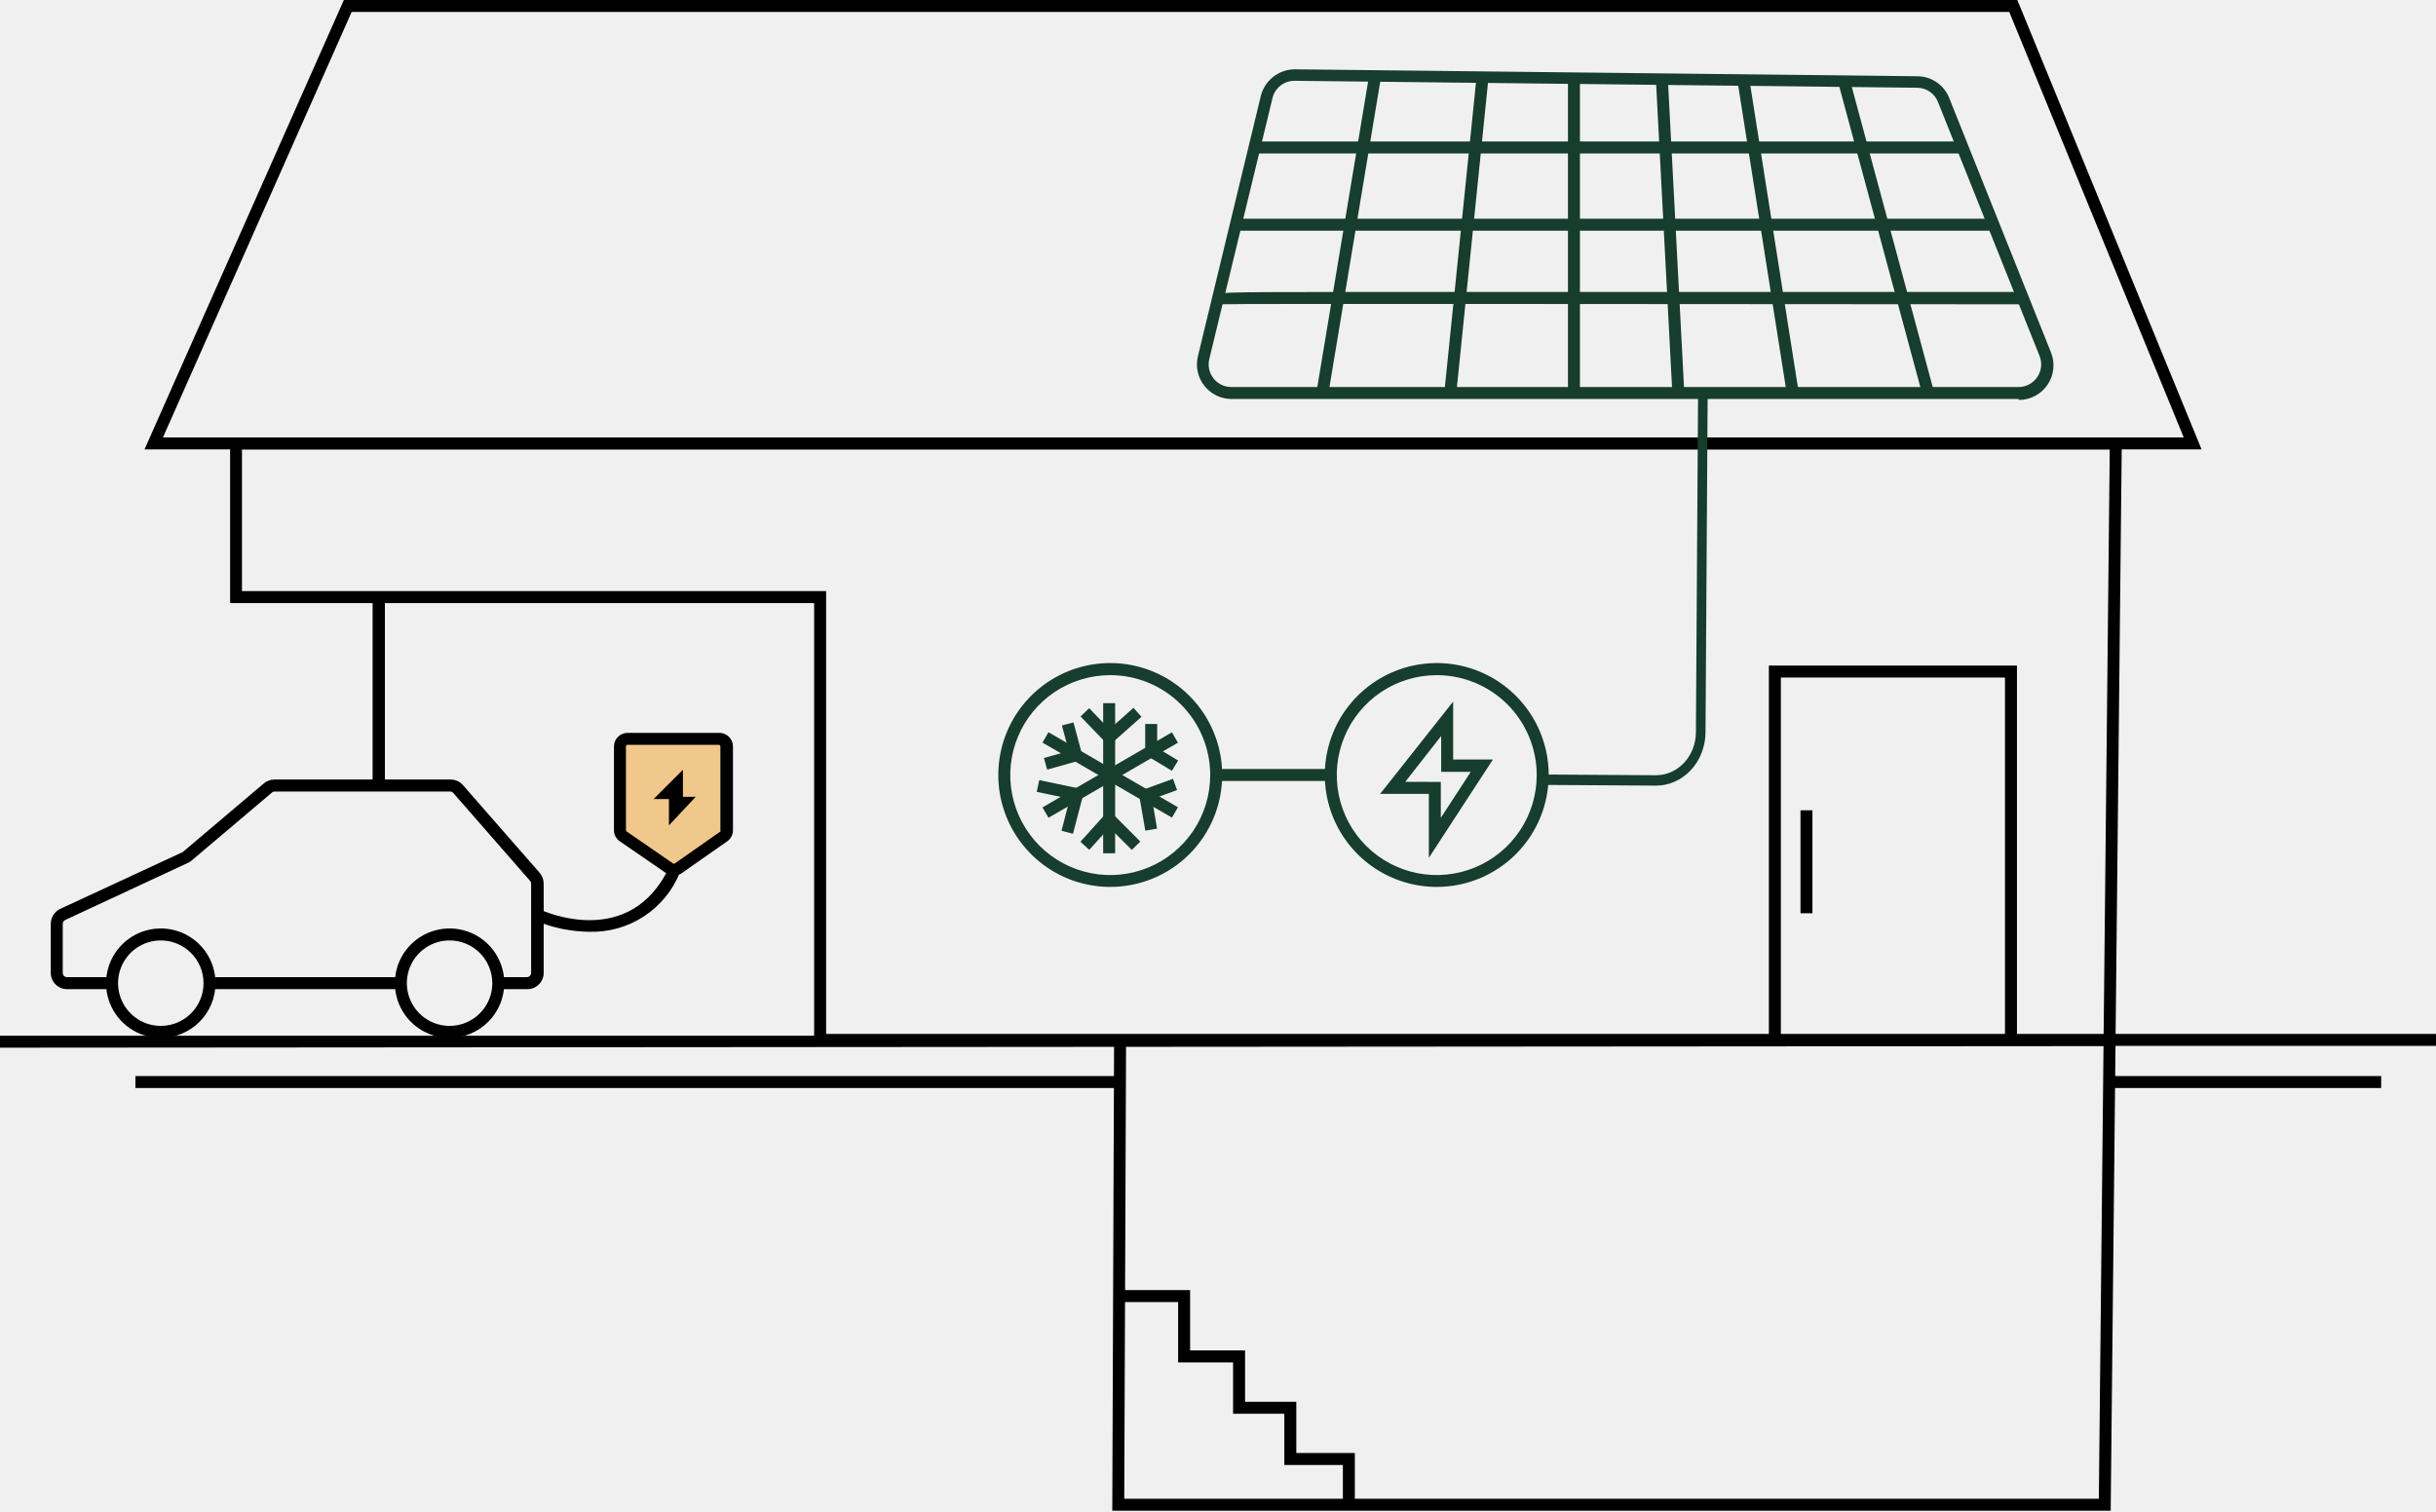
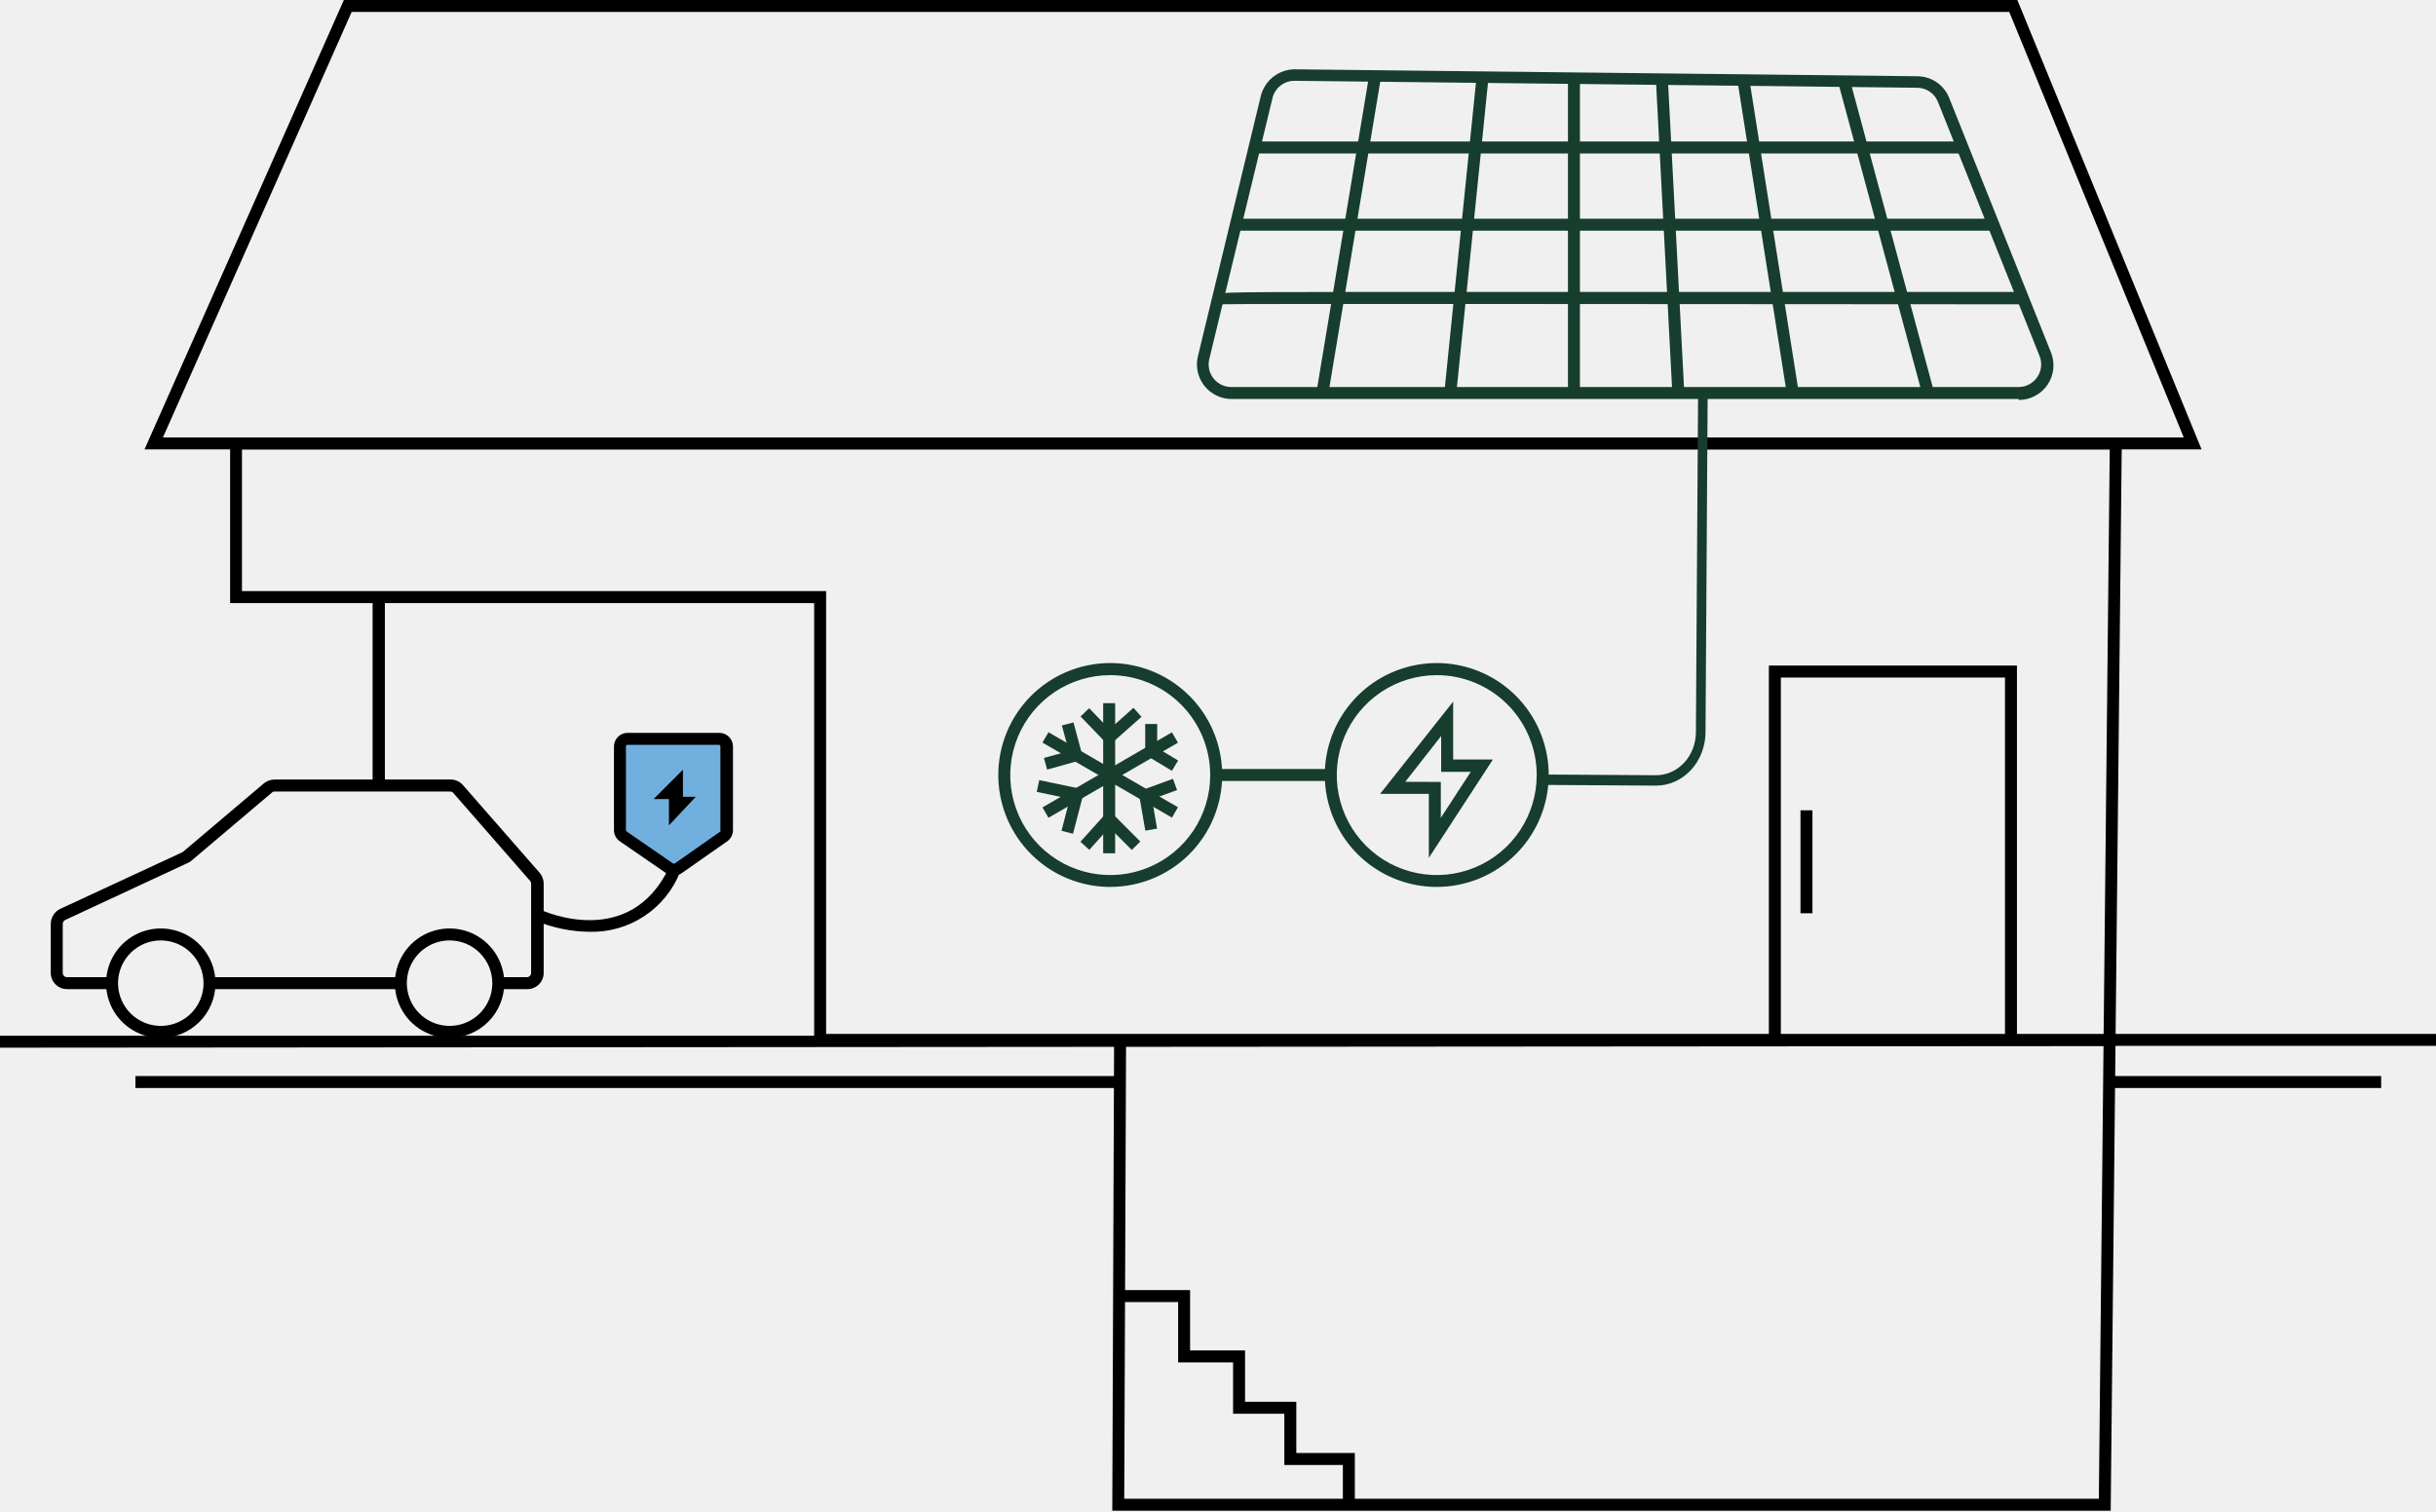
<svg xmlns="http://www.w3.org/2000/svg" width="340" height="211" viewBox="0 0 340 211" fill="none">
  <g clip-path="url(#clip0_483_79)">
    <path d="M307.28 62.733H20.17L47.994 0H281.562L281.779 0.518L307.28 62.733ZM22.743 61.062H304.79L280.442 1.671H49.08L22.743 61.062Z" fill="black" />
    <path d="M294.596 210.891H155.244L155.495 146.137L0 146.254V144.583H113.634V84.189H32.118V61.062H296.151L295.282 144.332H340V146.003H295.265L294.596 210.891ZM156.915 209.22H292.942L293.594 146.036L157.166 146.137L156.915 209.22ZM115.305 144.332H293.611L294.463 62.733H33.773V82.518H115.305V144.332Z" fill="black" />
    <path d="M332.347 150.214H294.379V151.885H332.347V150.214Z" fill="black" />
    <path d="M156.314 150.214H18.9V151.885H156.314V150.214Z" fill="black" />
    <path d="M189.101 210.056H187.429V204.508H179.258V197.356H172.106V190.187H164.435V181.765H156.197V180.094H166.106V188.516H173.777V195.685H180.929V202.837H189.101V210.056Z" fill="black" />
    <path d="M73.662 138.082H70.186V136.411H73.528C73.688 136.411 73.841 136.348 73.953 136.235C74.066 136.122 74.13 135.969 74.13 135.809V123.36C74.13 123.212 74.077 123.069 73.979 122.959L63.267 110.693C63.211 110.629 63.141 110.579 63.063 110.544C62.986 110.51 62.901 110.492 62.816 110.492H38.335C38.264 110.491 38.194 110.503 38.128 110.529C38.062 110.555 38.001 110.593 37.95 110.643L26.738 120.135C26.591 120.269 26.421 120.377 26.236 120.452L9.107 128.423C9.002 128.471 8.913 128.549 8.851 128.647C8.788 128.745 8.756 128.859 8.757 128.975V135.809C8.757 135.969 8.82 136.122 8.933 136.235C9.046 136.348 9.199 136.411 9.358 136.411H15.591V138.082H9.358C8.755 138.082 8.177 137.843 7.751 137.416C7.325 136.99 7.085 136.412 7.085 135.809V128.975C7.085 128.546 7.204 128.125 7.428 127.759C7.652 127.393 7.973 127.097 8.355 126.902L25.501 118.948L36.831 109.356C37.246 109.017 37.765 108.828 38.301 108.821H62.95C63.268 108.827 63.582 108.9 63.87 109.035C64.158 109.171 64.414 109.365 64.621 109.607L75.333 121.856C75.687 122.277 75.882 122.809 75.884 123.36V135.809C75.884 136.404 75.652 136.974 75.236 137.399C74.821 137.824 74.256 138.069 73.662 138.082Z" fill="black" />
    <path d="M55.931 136.411H29.177V138.082H55.931V136.411Z" fill="black" />
    <path d="M62.749 144.883C61.239 144.883 59.762 144.435 58.506 143.596C57.251 142.757 56.272 141.564 55.694 140.169C55.116 138.773 54.964 137.238 55.259 135.756C55.554 134.275 56.281 132.914 57.349 131.846C58.417 130.778 59.778 130.051 61.259 129.756C62.741 129.461 64.276 129.613 65.672 130.191C67.067 130.769 68.26 131.748 69.099 133.003C69.938 134.259 70.386 135.736 70.386 137.246C70.382 139.27 69.576 141.21 68.144 142.641C66.713 144.073 64.773 144.879 62.749 144.883ZM62.749 131.28C61.569 131.28 60.416 131.63 59.435 132.286C58.454 132.941 57.689 133.873 57.237 134.963C56.786 136.053 56.668 137.253 56.898 138.41C57.128 139.567 57.696 140.63 58.531 141.465C59.365 142.299 60.428 142.867 61.585 143.097C62.743 143.328 63.942 143.209 65.032 142.758C66.122 142.306 67.054 141.542 67.71 140.561C68.365 139.58 68.715 138.426 68.715 137.246C68.715 135.664 68.086 134.147 66.968 133.028C65.849 131.909 64.331 131.28 62.749 131.28Z" fill="black" />
    <path d="M22.376 144.884C20.868 144.871 19.398 144.412 18.151 143.564C16.904 142.717 15.936 141.52 15.368 140.123C14.8 138.727 14.659 137.193 14.961 135.717C15.263 134.24 15.995 132.885 17.066 131.824C18.137 130.762 19.497 130.042 20.977 129.752C22.457 129.463 23.989 129.618 25.38 130.198C26.772 130.778 27.961 131.757 28.797 133.011C29.633 134.266 30.079 135.739 30.079 137.247C30.079 138.255 29.88 139.254 29.492 140.185C29.104 141.116 28.535 141.961 27.819 142.671C27.103 143.381 26.253 143.942 25.319 144.322C24.384 144.702 23.384 144.893 22.376 144.884ZM22.376 131.281C21.199 131.294 20.052 131.655 19.08 132.319C18.108 132.982 17.353 133.919 16.912 135.01C16.471 136.101 16.362 137.298 16.6 138.451C16.837 139.604 17.411 140.661 18.248 141.488C19.085 142.316 20.148 142.878 21.303 143.103C22.458 143.327 23.654 143.205 24.741 142.752C25.827 142.298 26.755 141.534 27.407 140.554C28.06 139.575 28.408 138.424 28.408 137.247C28.408 136.458 28.252 135.677 27.948 134.948C27.644 134.22 27.198 133.56 26.637 133.005C26.076 132.45 25.411 132.012 24.679 131.716C23.948 131.42 23.165 131.272 22.376 131.281Z" fill="black" />
    <path d="M53.709 83.353H52.038V109.673H53.709V83.353Z" fill="black" />
    <path d="M248.558 145.235H246.887V92.913H281.512V145.168H279.841V94.584H248.558V145.235Z" fill="black" />
    <path d="M252.969 113.116H251.298V127.488H252.969V113.116Z" fill="black" />
    <path d="M155.645 98.16H153.974V119.116H155.645V98.16Z" fill="#163D2D" />
-     <path d="M86.529 115.89V104.192C86.529 103.913 86.64 103.645 86.837 103.448C87.035 103.251 87.302 103.14 87.582 103.14H100.416C100.695 103.14 100.963 103.251 101.16 103.448C101.357 103.645 101.468 103.913 101.468 104.192V115.89C101.469 116.061 101.429 116.229 101.35 116.38C101.271 116.532 101.157 116.662 101.017 116.759L94.667 121.221C94.49 121.344 94.281 121.41 94.065 121.41C93.85 121.41 93.64 121.344 93.464 121.221L86.98 116.759C86.84 116.662 86.726 116.532 86.647 116.38C86.569 116.229 86.528 116.061 86.529 115.89Z" fill="#F1C88B" />
+     <path d="M86.529 115.89V104.192C86.529 103.913 86.64 103.645 86.837 103.448C87.035 103.251 87.302 103.14 87.582 103.14H100.416C100.695 103.14 100.963 103.251 101.16 103.448C101.357 103.645 101.468 103.913 101.468 104.192V115.89C101.469 116.061 101.429 116.229 101.35 116.38C101.271 116.532 101.157 116.662 101.017 116.759L94.667 121.221C94.49 121.344 94.281 121.41 94.065 121.41C93.85 121.41 93.64 121.344 93.464 121.221L86.98 116.759C86.84 116.662 86.726 116.532 86.647 116.38C86.569 116.229 86.528 116.061 86.529 115.89Z" fill="#71B0DE" />
    <path d="M94.066 122.24C93.683 122.239 93.311 122.123 92.996 121.906L86.512 117.444C86.259 117.272 86.052 117.04 85.909 116.769C85.766 116.498 85.692 116.196 85.693 115.89V104.192C85.698 103.693 85.898 103.215 86.251 102.862C86.605 102.508 87.082 102.308 87.582 102.304H100.416C100.915 102.308 101.393 102.508 101.746 102.862C102.099 103.215 102.3 103.693 102.304 104.192V115.89C102.304 116.194 102.231 116.494 102.092 116.764C101.952 117.035 101.75 117.268 101.502 117.444L95.152 121.889C94.835 122.116 94.455 122.239 94.066 122.24ZM87.582 103.975C87.524 103.975 87.469 103.998 87.428 104.038C87.387 104.079 87.365 104.134 87.365 104.192V115.89C87.366 115.926 87.376 115.962 87.393 115.993C87.41 116.025 87.435 116.053 87.465 116.073L93.932 120.535C93.969 120.559 94.013 120.572 94.057 120.572C94.102 120.572 94.145 120.559 94.183 120.535L100.549 116.073C100.563 116.045 100.57 116.013 100.57 115.982C100.57 115.95 100.563 115.918 100.549 115.89V104.192C100.549 104.134 100.526 104.079 100.486 104.038C100.445 103.998 100.39 103.975 100.332 103.975H87.582Z" fill="black" />
    <path d="M95.319 111.228V107.451L91.225 111.545H93.364V115.222L97.107 111.228H95.319Z" fill="black" />
    <path d="M82.318 130.078C79.718 130.055 77.147 129.528 74.748 128.524L75.45 127.003C75.968 127.237 87.95 132.618 93.414 121.037L94.918 121.739C93.922 124.25 92.18 126.395 89.927 127.886C87.674 129.377 85.019 130.142 82.318 130.078Z" fill="black" />
    <path d="M53.709 83.353H52.038V109.673H53.709V83.353Z" fill="black" />
    <path d="M163.569 102.232L145.501 112.714L146.34 114.159L164.408 103.677L163.569 102.232Z" fill="#163D2D" />
    <path d="M146.337 102.218L145.499 103.664L163.573 114.137L164.41 112.691L146.337 102.218Z" fill="#163D2D" />
    <path d="M154.76 104.109L150.816 100.015L152.019 98.862L154.843 101.803L158.202 98.811L159.322 100.065L154.76 104.109Z" fill="#163D2D" />
    <path d="M163.566 107.601L159.84 105.362V101.067H161.511V104.41L164.435 106.164L163.566 107.601Z" fill="#163D2D" />
    <path d="M159.856 115.957L158.904 110.475L163.717 108.721L164.285 110.292L160.792 111.562L161.494 115.672L159.856 115.957Z" fill="#163D2D" />
    <path d="M157.968 118.648L154.843 115.523L152.036 118.631L150.799 117.511L154.777 113.083L159.155 117.478L157.968 118.648Z" fill="#163D2D" />
    <path d="M149.763 116.392L148.159 115.974L149.312 111.512L144.7 110.543L145.051 108.905L151.367 110.225L149.763 116.392Z" fill="#163D2D" />
    <path d="M146.153 107.435L145.702 105.814L149.178 104.844L148.209 101.268L149.83 100.851L151.217 106.014L146.153 107.435Z" fill="#163D2D" />
    <path d="M154.96 123.811C151.87 123.811 148.849 122.895 146.28 121.178C143.71 119.461 141.707 117.021 140.525 114.166C139.342 111.311 139.033 108.169 139.636 105.138C140.239 102.107 141.727 99.323 143.912 97.138C146.097 94.953 148.881 93.465 151.912 92.862C154.943 92.259 158.084 92.568 160.939 93.751C163.795 94.933 166.235 96.936 167.952 99.506C169.668 102.075 170.585 105.096 170.585 108.186C170.585 112.33 168.939 116.304 166.008 119.235C163.078 122.165 159.104 123.811 154.96 123.811ZM154.96 94.249C152.2 94.249 149.501 95.068 147.206 96.602C144.911 98.136 143.123 100.316 142.067 102.867C141.011 105.418 140.736 108.224 141.276 110.931C141.816 113.638 143.146 116.125 145.099 118.076C147.053 120.026 149.54 121.354 152.248 121.89C154.956 122.427 157.762 122.148 160.312 121.09C162.861 120.031 165.039 118.24 166.57 115.943C168.102 113.646 168.917 110.947 168.914 108.186C168.909 104.488 167.437 100.944 164.821 98.33C162.205 95.717 158.658 94.249 154.96 94.249Z" fill="#163D2D" />
    <path d="M200.531 123.811C197.441 123.811 194.42 122.895 191.85 121.178C189.281 119.461 187.278 117.021 186.096 114.166C184.913 111.311 184.604 108.169 185.206 105.138C185.809 102.107 187.297 99.323 189.483 97.138C191.668 94.953 194.452 93.465 197.483 92.862C200.514 92.259 203.655 92.568 206.51 93.751C209.365 94.933 211.806 96.936 213.522 99.506C215.239 102.075 216.156 105.096 216.156 108.186C216.156 112.33 214.509 116.304 211.579 119.235C208.649 122.165 204.675 123.811 200.531 123.811ZM200.531 94.249C197.77 94.249 195.072 95.068 192.777 96.602C190.482 98.136 188.694 100.316 187.638 102.867C186.582 105.418 186.307 108.224 186.847 110.931C187.386 113.638 188.717 116.125 190.67 118.076C192.623 120.026 195.111 121.354 197.819 121.89C200.527 122.427 203.333 122.148 205.882 121.09C208.432 120.031 210.61 118.24 212.141 115.943C213.672 113.646 214.488 110.947 214.485 108.186C214.48 104.488 213.008 100.944 210.392 98.33C207.775 95.717 204.229 94.249 200.531 94.249Z" fill="#163D2D" />
    <path d="M199.428 119.75V110.826H192.626L202.82 97.942V106.03H208.368L199.428 119.75ZM201.099 109.155V114.169L205.277 107.752H201.149V102.738L196.136 109.139L201.099 109.155Z" fill="#163D2D" />
    <path d="M185.809 107.351H169.75V109.022H185.809V107.351Z" fill="#163D2D" />
    <path d="M238.343 55.143L237.005 55.135L236.704 102.235C236.694 103.829 236.101 105.355 235.055 106.477C234.008 107.599 232.595 108.226 231.123 108.221L215.661 108.122L215.652 109.573L231.114 109.672C232.94 109.68 234.696 108.902 235.995 107.509C237.294 106.116 238.03 104.222 238.043 102.243L238.343 55.143Z" fill="#163D2D" />
    <path d="M281.746 55.698H171.872C171.144 55.695 170.426 55.528 169.772 55.208C169.118 54.889 168.544 54.426 168.094 53.854C167.645 53.282 167.33 52.615 167.174 51.904C167.017 51.194 167.024 50.456 167.193 49.748L175.983 13.369C176.253 12.315 176.865 11.38 177.724 10.711C178.583 10.043 179.64 9.679 180.728 9.676L267.625 10.645C268.581 10.651 269.513 10.942 270.302 11.481C271.091 12.02 271.701 12.782 272.054 13.67L286.241 49.147C286.547 49.882 286.666 50.682 286.588 51.475C286.51 52.267 286.238 53.028 285.794 53.69C285.351 54.352 284.751 54.894 284.047 55.267C283.344 55.641 282.559 55.834 281.763 55.831L281.746 55.698ZM180.678 11.28C179.967 11.276 179.276 11.514 178.717 11.954C178.159 12.394 177.766 13.011 177.604 13.703L168.78 50.133C168.669 50.596 168.665 51.078 168.766 51.543C168.868 52.008 169.074 52.444 169.368 52.819C169.662 53.194 170.037 53.497 170.465 53.706C170.893 53.915 171.362 54.025 171.838 54.026H281.746C282.261 54.025 282.768 53.898 283.222 53.655C283.677 53.413 284.065 53.063 284.353 52.636C284.642 52.21 284.821 51.719 284.877 51.207C284.932 50.695 284.861 50.177 284.67 49.698L270.483 14.221C270.253 13.642 269.854 13.144 269.339 12.793C268.824 12.441 268.215 12.252 267.592 12.249L180.695 11.28H180.678Z" fill="#163D2D" />
    <path d="M273.925 19.752H175.08V21.423H273.925V19.752Z" fill="#163D2D" />
    <path d="M278.253 30.531H172.49V32.202H278.253V30.531Z" fill="#163D2D" />
    <path d="M282.414 42.479C244.28 42.479 171.721 42.362 170.15 42.479V41.66L169.315 41.443C169.482 40.775 169.482 40.775 187.697 40.758H226.299C254.39 40.758 282.464 40.758 282.464 40.758L282.414 42.479Z" fill="#163D2D" />
    <path d="M258.181 11.1L256.567 11.535L268.314 55.099L269.927 54.664L258.181 11.1Z" fill="#163D2D" />
    <path d="M244.156 11.036L242.505 11.296L249.4 55.023L251.05 54.763L244.156 11.036Z" fill="#163D2D" />
    <path d="M232.786 10.987L231.117 11.074L233.416 54.93L235.084 54.843L232.786 10.987Z" fill="#163D2D" />
    <path d="M220.517 10.879H218.846V54.862H220.517V10.879Z" fill="#163D2D" />
    <path d="M206.096 10.654L201.591 54.775L203.253 54.945L207.758 10.824L206.096 10.654Z" fill="#163D2D" />
    <path d="M191.112 10.423L183.748 54.717L185.396 54.991L192.761 10.697L191.112 10.423Z" fill="#163D2D" />
  </g>
  <defs>
    <clipPath id="clip0_483_79">
      <rect width="340" height="210.892" fill="white" />
    </clipPath>
  </defs>
</svg>
